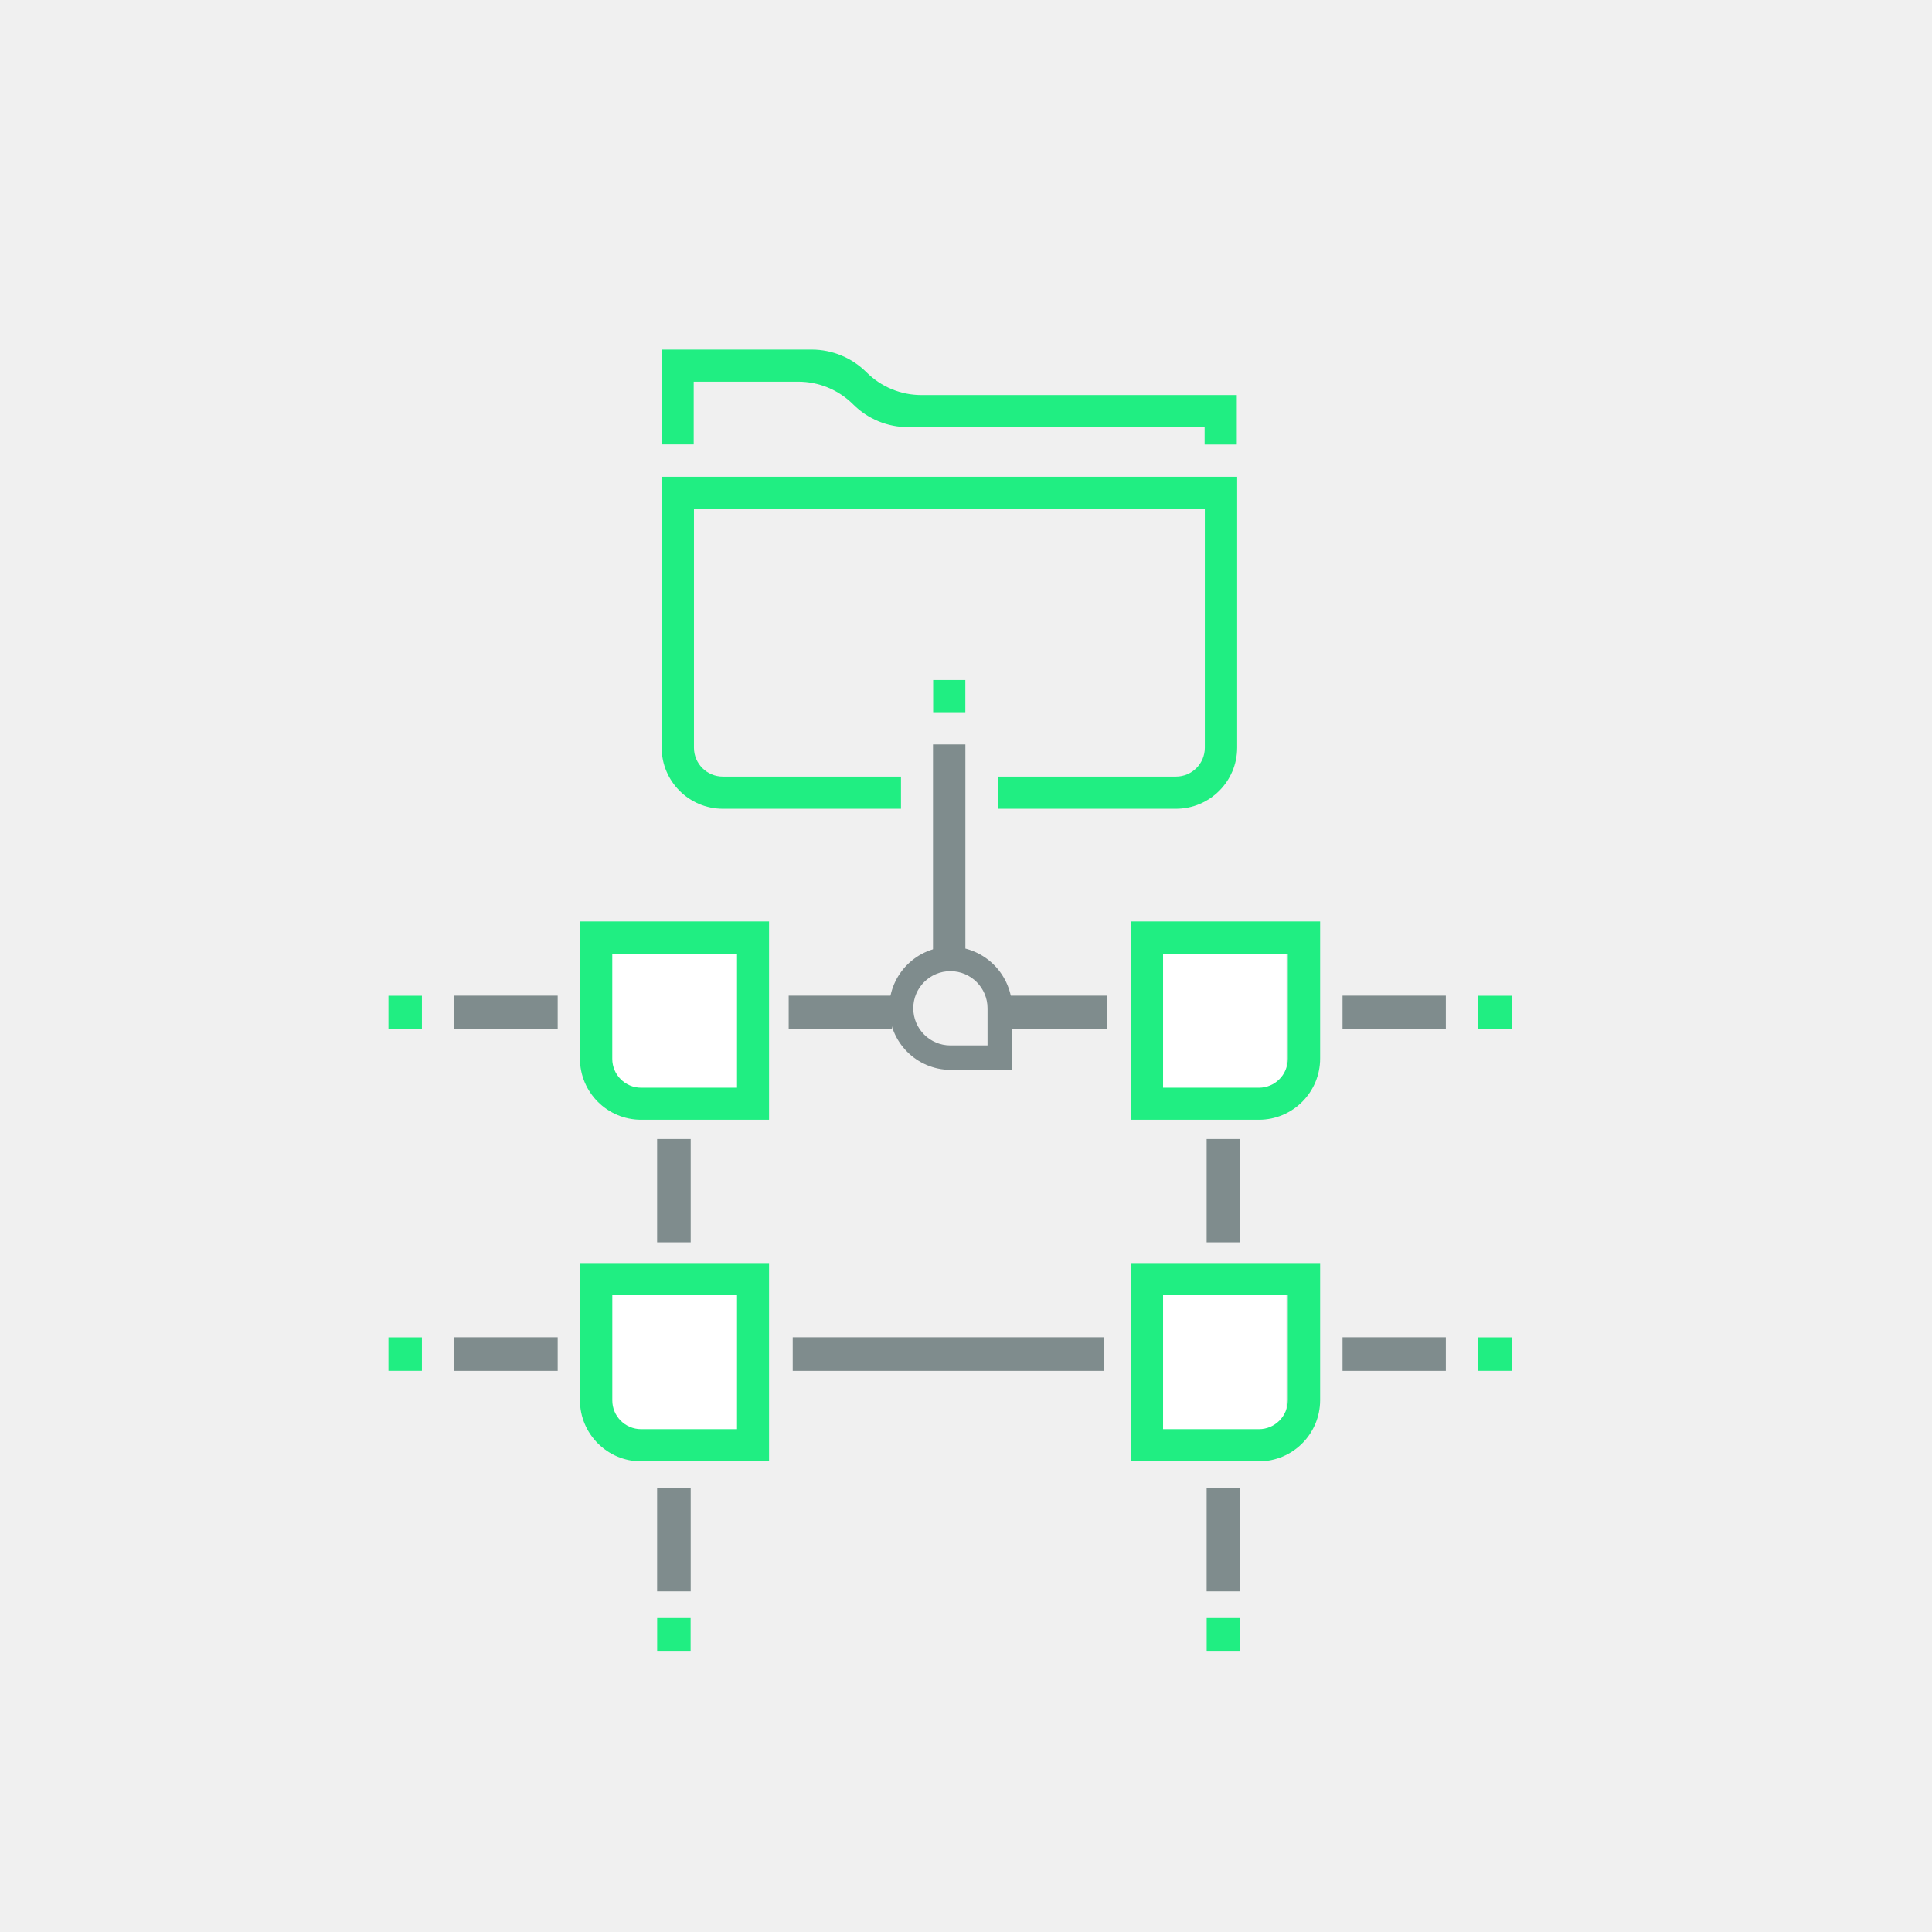
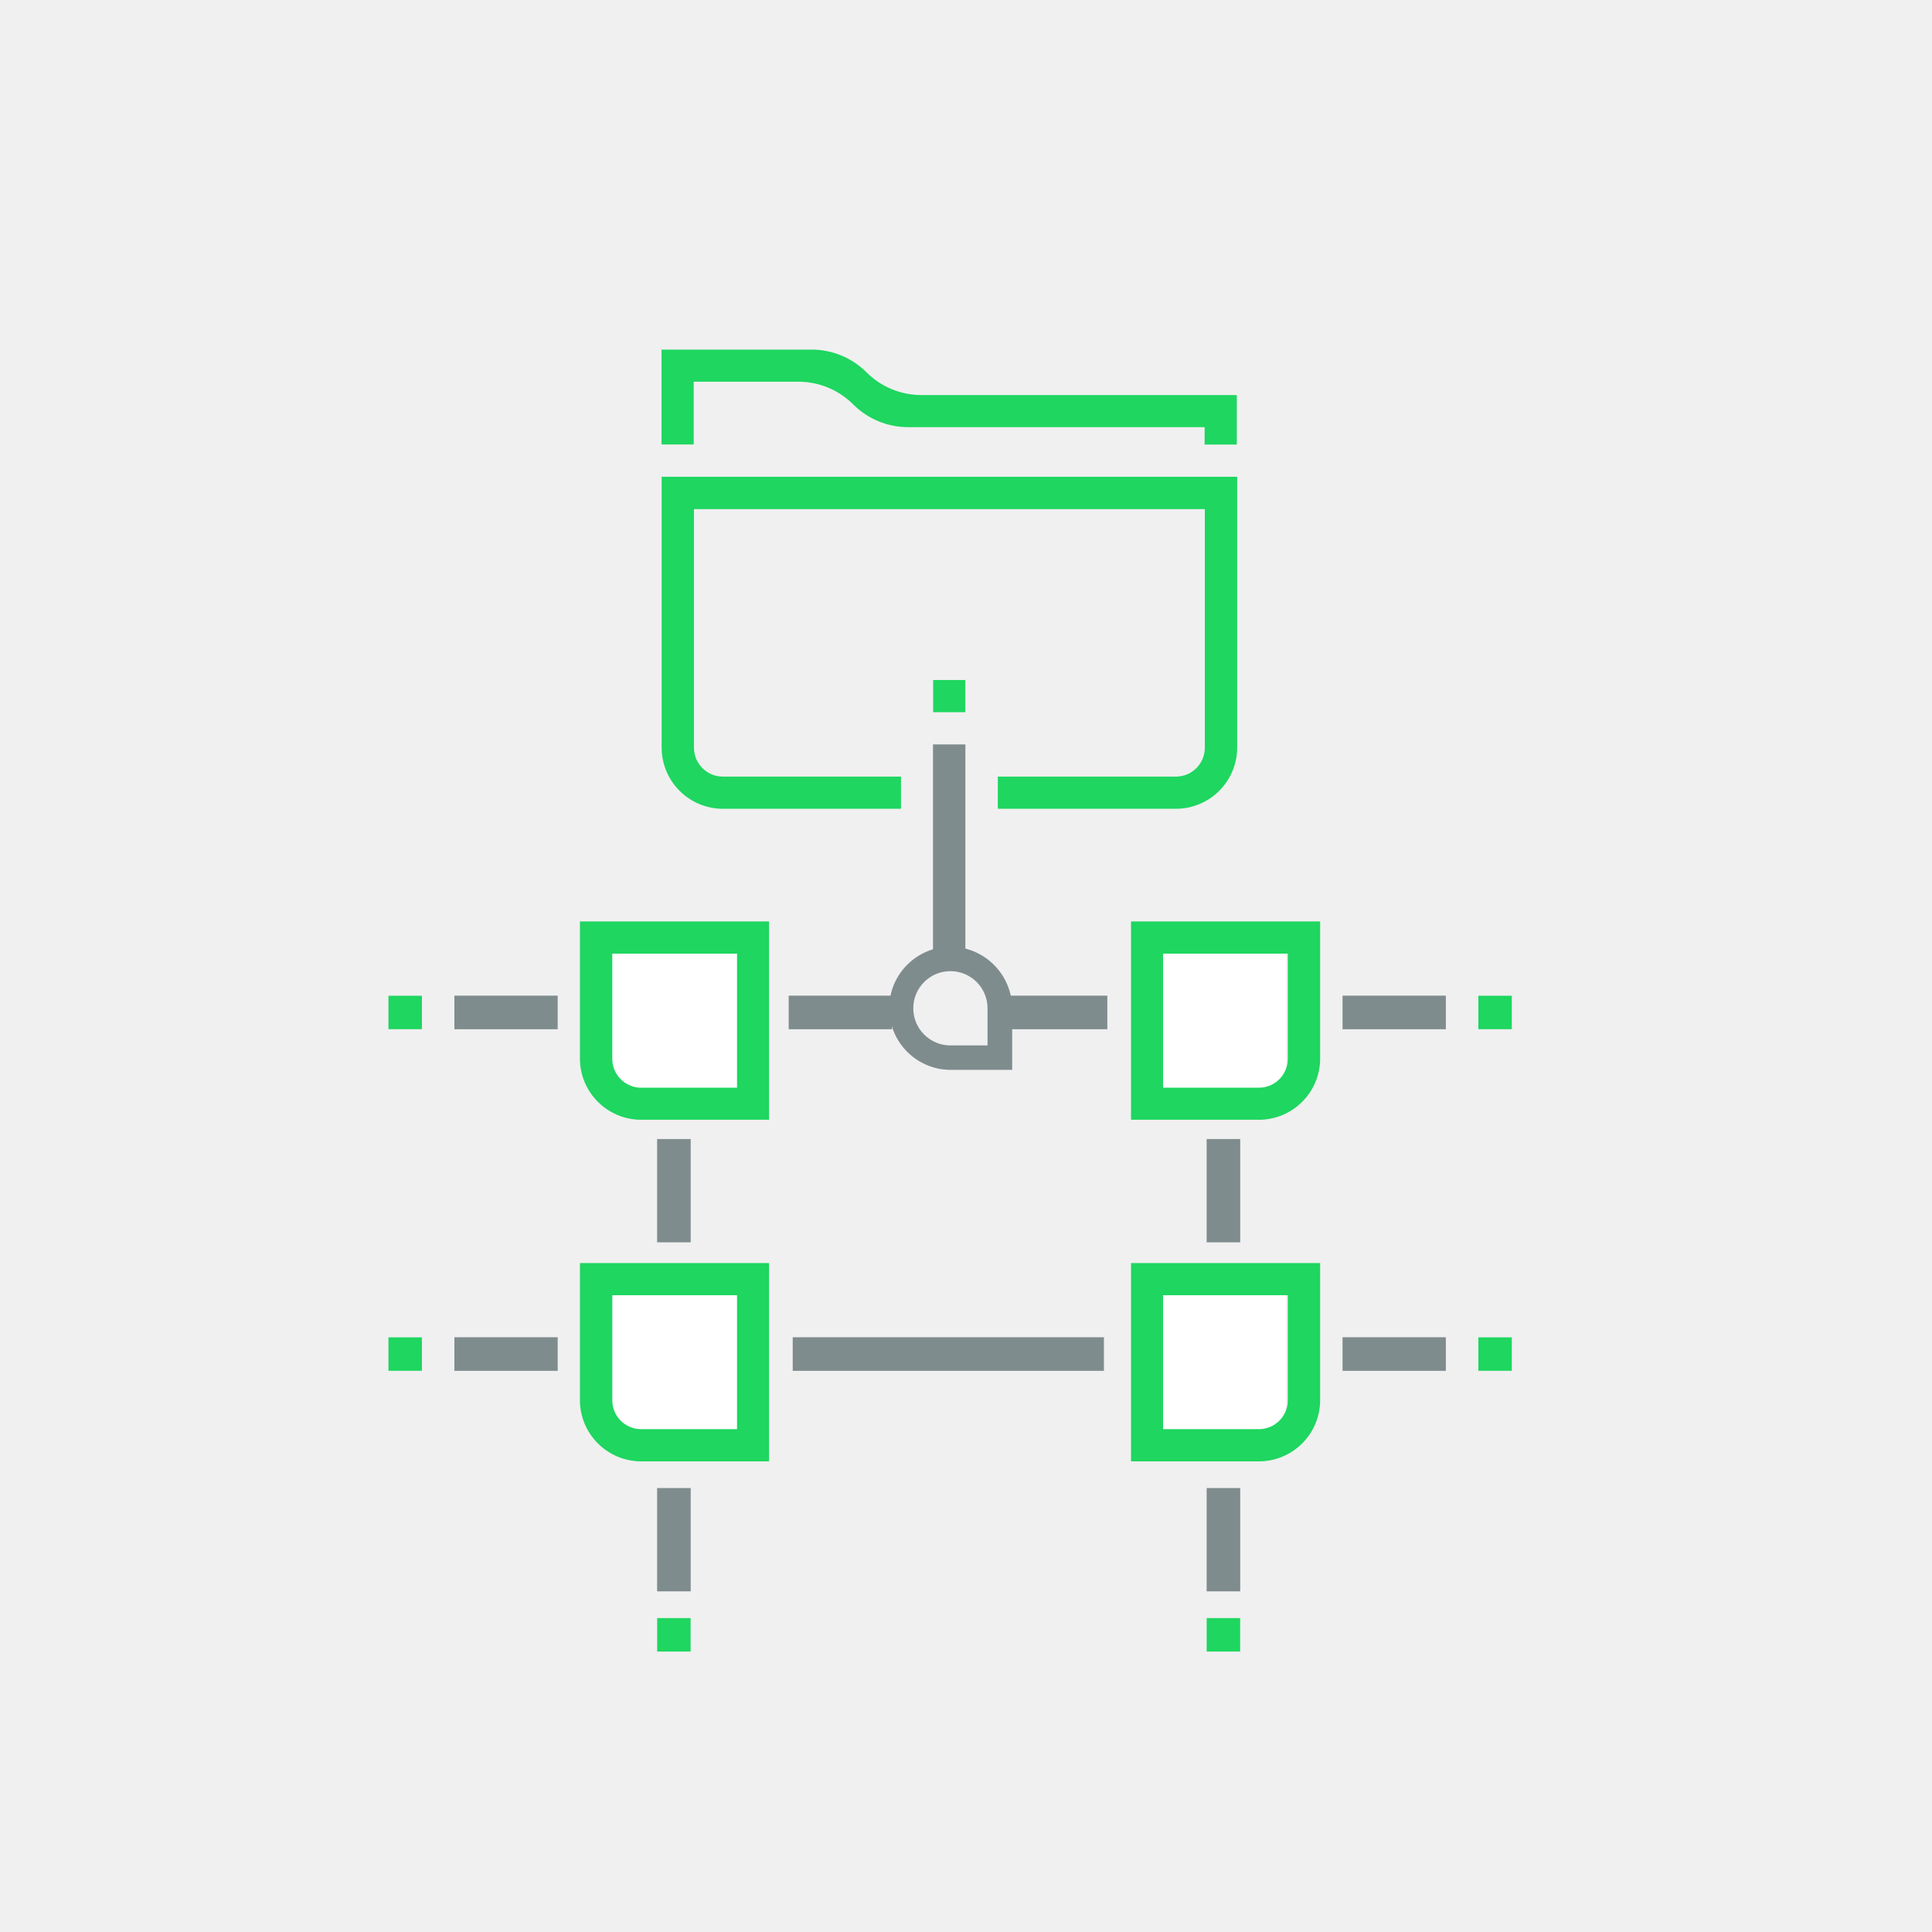
<svg xmlns="http://www.w3.org/2000/svg" id="Layer_1" data-name="Layer 1" viewBox="0 0 468.3 468.3">
  <defs>
-     <style>.cls-1,.cls-2{fill:#fff;}.cls-1{fill-opacity:0;}.cls-3{fill:#20ee82;}.cls-4{fill:#7f8c8d;}</style>
+     <style>.cls-1,.cls-2{fill:#fff;}.cls-1{fill-opacity:0;}.cls-3{fill:#1ED660;}.cls-4{fill:#7f8c8d;}</style>
  </defs>
  <g id="Layer_2" data-name="Layer 2">
    <rect class="cls-1" width="468.3" height="468.3" />
  </g>
  <g id="Layer_1-2" data-name="Layer 1">
    <rect class="cls-2" x="148.3" y="229.35" width="30.43" height="37.24" />
    <rect class="cls-2" x="281.33" y="230.2" width="30.43" height="36.4" />
    <rect class="cls-2" x="148.45" y="313" width="30.43" height="36.72" />
    <rect class="cls-2" x="281.29" y="313" width="30.43" height="36.72" />
    <path class="cls-3" d="M268.5,192.87h25.35a18.82,18.82,0,0,1,13.31,5.51h0a18.82,18.82,0,0,0,13.31,5.51h71.87v4.22h7.8v-12H323.7a18.82,18.82,0,0,1-13.31-5.51h0a18.82,18.82,0,0,0-13.31-5.51H260.7v23h7.8Z" transform="translate(-100.35 -100.35)" />
    <path class="cls-4" d="M334.35,331.43V280.79H326.5v50.64" transform="translate(-100.35 -100.35)" />
    <rect class="cls-3" x="226.19" y="164.83" width="7.8" height="7.8" />
    <path class="cls-3" d="M275.56,296.39h43.18v-7.8H275.56a7,7,0,0,1-7-7V223.76H392.39v57.83a7,7,0,0,1-7,7H342.21v7.8h43.18a14.85,14.85,0,0,0,14.84-14.84V215.92H260.73v65.63A14.85,14.85,0,0,0,275.56,296.39Z" transform="translate(-100.35 -100.35)" />
    <path class="cls-3" d="M286.76,371.33V323.7H240.92v33.23a14.85,14.85,0,0,0,14.84,14.84h31V364h-31a7,7,0,0,1-7-7h0V331.5H279v39.83" transform="translate(-100.35 -100.35)" />
    <rect class="cls-3" x="94.16" y="241.36" width="8.11" height="8.11" />
    <path class="cls-3" d="M374.5,371.33V323.7h45.84v33.23a14.85,14.85,0,0,1-14.84,14.84h-31V364h31a7,7,0,0,0,7-7h0V331.5H382.27v39.83" transform="translate(-100.35 -100.35)" />
    <rect class="cls-3" x="358.34" y="241.36" width="8.11" height="8.11" />
    <rect class="cls-4" x="325.42" y="241.34" width="25.04" height="8.14" />
    <path class="cls-3" d="M286.76,454.13V406.5H240.92v33.23a14.85,14.85,0,0,0,14.84,14.84h31v-7.8h-31a7,7,0,0,1-7-7h0V414.3H279v39.83" transform="translate(-100.35 -100.35)" />
    <rect class="cls-3" x="94.16" y="324.16" width="8.11" height="8.11" />
    <path class="cls-3" d="M374.5,454.13V406.5h45.84v33.23a14.85,14.85,0,0,1-14.84,14.84h-31v-7.8h31a7,7,0,0,0,7-7h0V414.3H382.27v39.83" transform="translate(-100.35 -100.35)" />
    <rect class="cls-3" x="358.34" y="324.16" width="8.11" height="8.11" />
    <rect class="cls-3" x="292.49" y="392.21" width="8.11" height="8.11" />
    <rect class="cls-4" x="325.42" y="324.14" width="25.04" height="8.14" />
    <rect class="cls-4" x="192.15" y="324.14" width="75.43" height="8.14" />
    <rect class="cls-4" x="110.14" y="324.14" width="25.04" height="8.14" />
    <rect class="cls-4" x="292.48" y="276.09" width="8.14" height="25.04" />
    <rect class="cls-4" x="159.28" y="276.09" width="8.14" height="25.04" />
    <rect class="cls-4" x="292.48" y="360.69" width="8.14" height="25.04" />
    <rect class="cls-4" x="159.28" y="360.69" width="8.14" height="25.04" />
    <rect class="cls-3" x="159.29" y="392.21" width="8.11" height="8.11" />
    <path class="cls-4" d="M330.87,329.82a14.93,14.93,0,1,0-.11,29.86h14.93V344.94a15.05,15.05,0,0,0-14.82-15.12m8.85,14.93v9h-9a9,9,0,1,1,9-9h0" transform="translate(-100.35 -100.35)" />
    <rect class="cls-4" x="110.14" y="241.34" width="25.04" height="8.14" />
    <rect class="cls-4" x="191.17" y="241.34" width="25.04" height="8.14" />
    <rect class="cls-4" x="243.37" y="241.34" width="25.04" height="8.14" />
  </g>
</svg>
